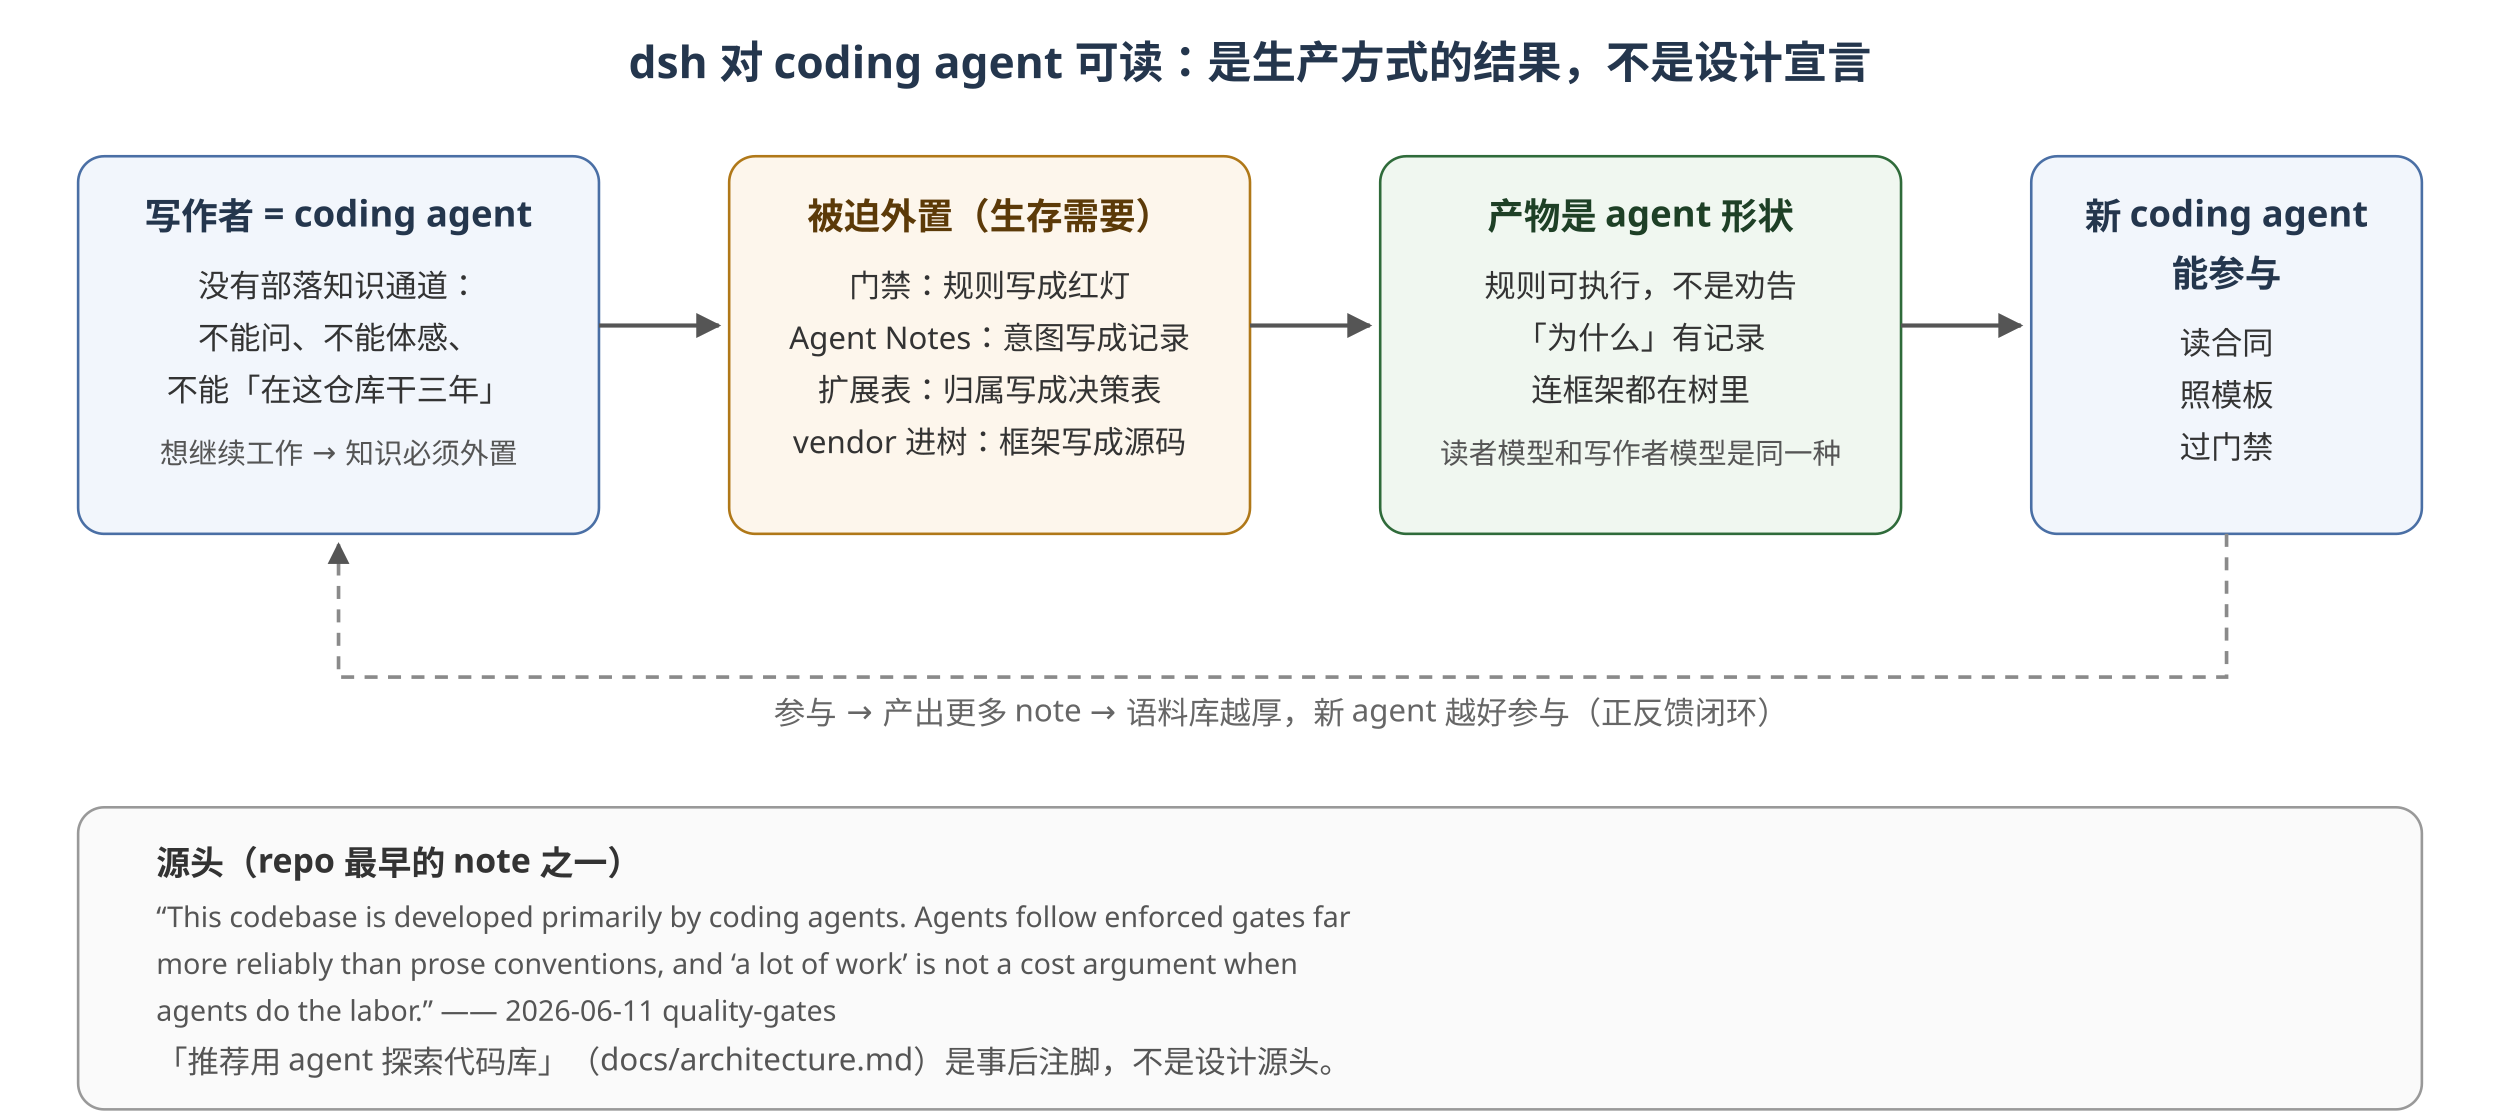
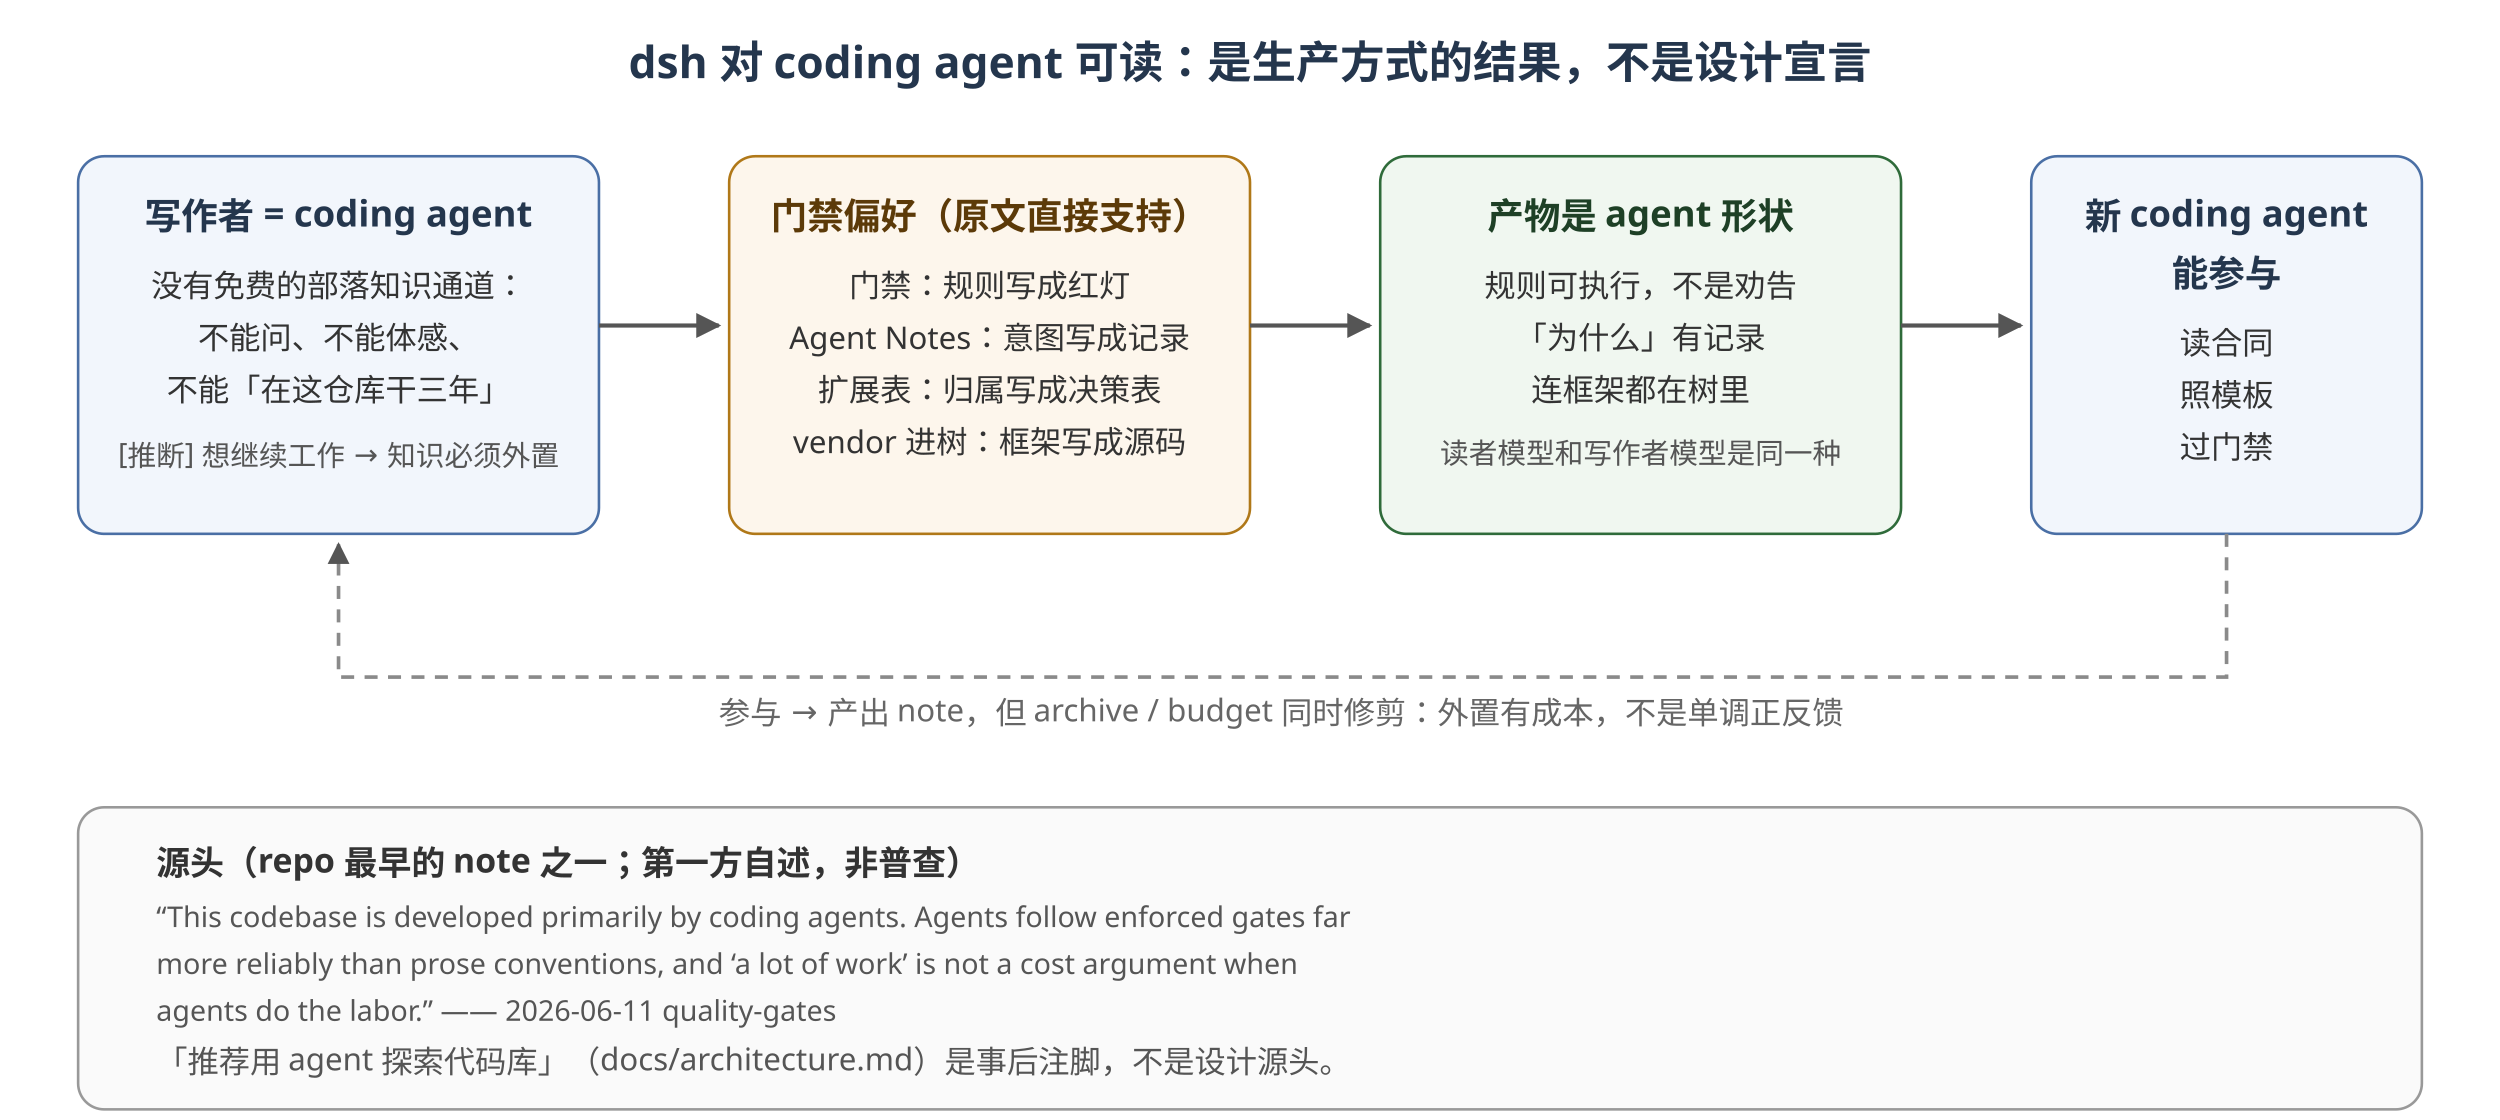
<svg xmlns="http://www.w3.org/2000/svg" width="960" height="430" viewBox="0 0 960 430" font-family="sans-serif">
  <defs>
    <marker id="arrow" viewBox="0 0 10 10" refX="9" refY="5" markerWidth="6" markerHeight="6" orient="auto-start-reverse">
      <path d="M0 0 L10 5 L0 10 z" fill="#555" />
    </marker>
  </defs>
  <text x="480" y="30" text-anchor="middle" font-size="17" font-weight="bold" fill="#24364d">dsh 对 coding agent 可读：是生产方式的结果，不是设计宣言</text>
  <rect x="30" y="60" width="200" height="145" rx="10" fill="#f2f6fc" stroke="#4a6fa5" />
  <text x="130" y="88" text-anchor="middle" font-size="14" font-weight="bold" fill="#24364d">写作者 = coding agent</text>
-   <text x="130" y="114" text-anchor="middle" font-size="12" fill="#333">没有部落知识通道：</text>
+   <text x="130" y="114" text-anchor="middle" font-size="12" fill="#333">没有免费的部落知识通道：</text>
  <text x="130" y="134" text-anchor="middle" font-size="12" fill="#333">不能问、不能体感、</text>
  <text x="130" y="154" text-anchor="middle" font-size="12" fill="#333">不能「在这仓库干三年」</text>
-   <text x="130" y="178" text-anchor="middle" font-size="11" fill="#555">想继续工作 → 知识必须外置</text>
+   <text x="130" y="178" text-anchor="middle" font-size="11" fill="#555">[推断] 想继续工作 → 知识必须外置</text>
  <rect x="280" y="60" width="200" height="145" rx="10" fill="#fdf6ec" stroke="#b07818" />
-   <text x="380" y="88" text-anchor="middle" font-size="14" font-weight="bold" fill="#5c3a08">被迫外置（生存需要）</text>
+   <text x="380" y="88" text-anchor="middle" font-size="14" font-weight="bold" fill="#5c3a08">门禁偏好（原文直接支持）</text>
  <text x="380" y="114" text-anchor="middle" font-size="12" fill="#333">门禁：规则写成红灯</text>
  <text x="380" y="134" text-anchor="middle" font-size="12" fill="#333">Agent Notes：意图写成记录</text>
  <text x="380" y="154" text-anchor="middle" font-size="12" fill="#333">扩展表：归属写成决策表</text>
  <text x="380" y="174" text-anchor="middle" font-size="12" fill="#333">vendor 进树：框架写成源码</text>
  <rect x="530" y="60" width="200" height="145" rx="10" fill="#f0f7f0" stroke="#2f6b3a" />
  <text x="630" y="88" text-anchor="middle" font-size="14" font-weight="bold" fill="#1e4026">产物是 agent 形状</text>
  <text x="630" y="114" text-anchor="middle" font-size="12" fill="#333">规则可执行，不是劝告</text>
  <text x="630" y="134" text-anchor="middle" font-size="12" fill="#333">「为什么」有记录</text>
  <text x="630" y="154" text-anchor="middle" font-size="12" fill="#333">连框架都在树里</text>
  <text x="630" y="178" text-anchor="middle" font-size="11" fill="#555">读者模型和写作者模型是同一种</text>
  <rect x="780" y="60" width="150" height="145" rx="10" fill="#f2f6fc" stroke="#4a6fa5" />
  <text x="855" y="88" text-anchor="middle" font-size="14" font-weight="bold" fill="#24364d">新 coding agent</text>
  <text x="855" y="110" text-anchor="middle" font-size="14" font-weight="bold" fill="#24364d">能参与</text>
  <text x="855" y="136" text-anchor="middle" font-size="12" fill="#333">读合同</text>
  <text x="855" y="156" text-anchor="middle" font-size="12" fill="#333">照模板</text>
  <text x="855" y="176" text-anchor="middle" font-size="12" fill="#333">过门禁</text>
  <line x1="230" y1="125" x2="276" y2="125" stroke="#555" stroke-width="1.6" marker-end="url(#arrow)" />
  <line x1="480" y1="125" x2="526" y2="125" stroke="#555" stroke-width="1.6" marker-end="url(#arrow)" />
  <line x1="730" y1="125" x2="776" y2="125" stroke="#555" stroke-width="1.6" marker-end="url(#arrow)" />
  <path d="M855 205 L855 260 L130 260 L130 209" fill="none" stroke="#8a8a8a" stroke-width="1.4" stroke-dasharray="5 4" marker-end="url(#arrow)" />
-   <text x="492" y="278" text-anchor="middle" font-size="12" fill="#666">参与 → 产出更多 note → 语料库越厚，新 agent 越好参与（正反馈闭环）</text>
+   <text x="492" y="278" text-anchor="middle" font-size="12" fill="#666">参与 → 产出 note，但 archive / budget 同时修剪：外置有成本，不是单调正反馈</text>
  <rect x="30" y="310" width="900" height="116" rx="10" fill="#fafafa" stroke="#999" />
-   <text x="60" y="336" font-size="13" font-weight="bold" fill="#333">源头（repo 最早的 note 之一）</text>
+   <text x="60" y="336" font-size="13" font-weight="bold" fill="#333">源头（repo 最早的 note 之一；第一方自述，非普查）</text>
  <text x="60" y="356" font-size="11" fill="#555">“This codebase is developed primarily by coding agents. Agents follow enforced gates far</text>
  <text x="60" y="374" font-size="11" fill="#555">more reliably than prose conventions, and ‘a lot of work’ is not a cost argument when</text>
  <text x="60" y="392" font-size="11" fill="#555">agents do the labor.” —— 2026-06-11 quality-gates</text>
  <text x="60" y="412" font-size="12" fill="#555">「推荐用 agent 探索代码库」（docs/architecture.md）是事后注脚，不是设计源头。</text>
</svg>
